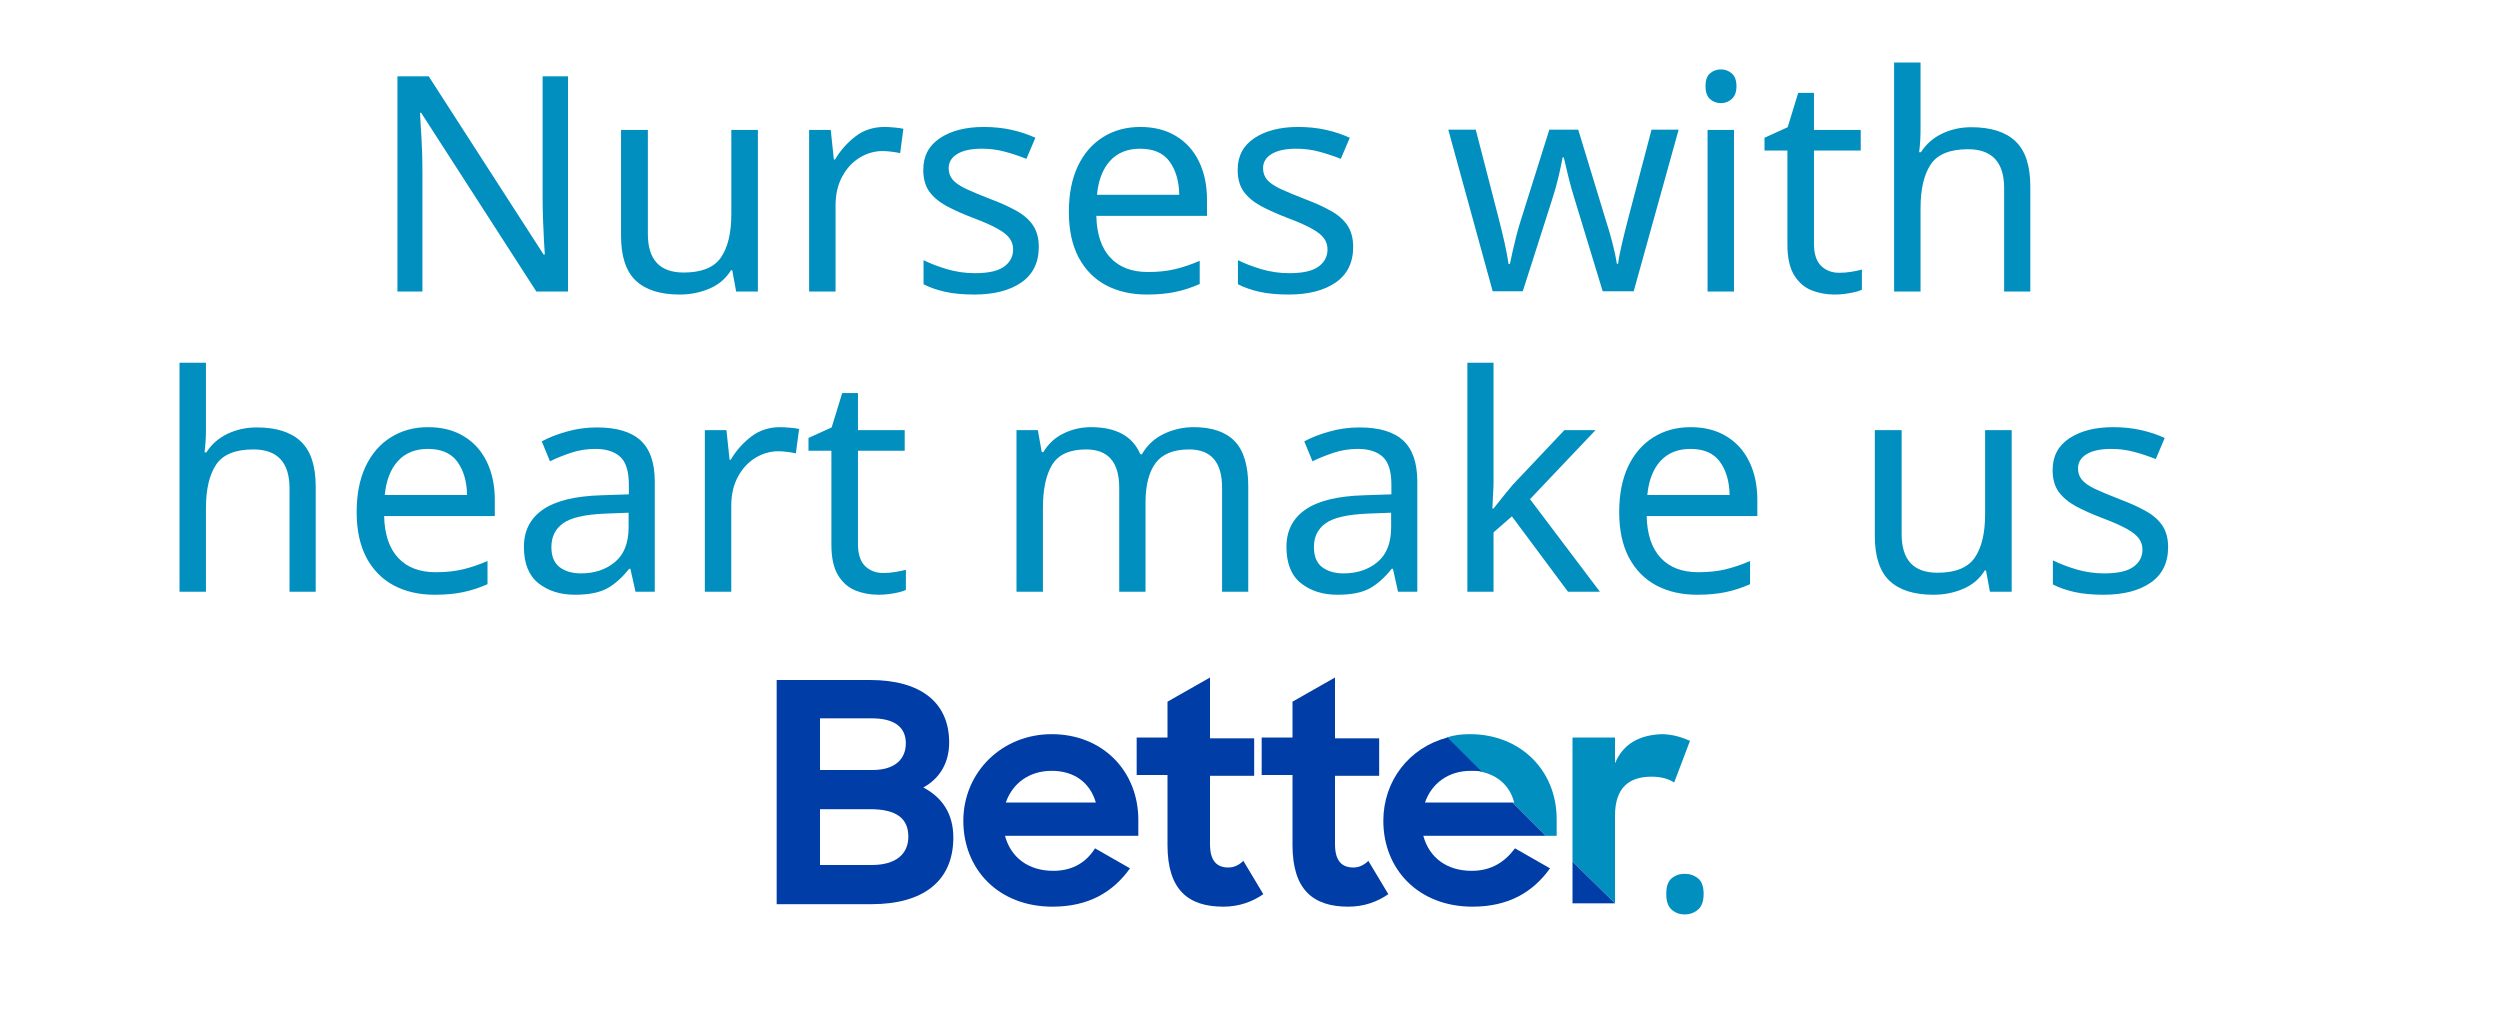
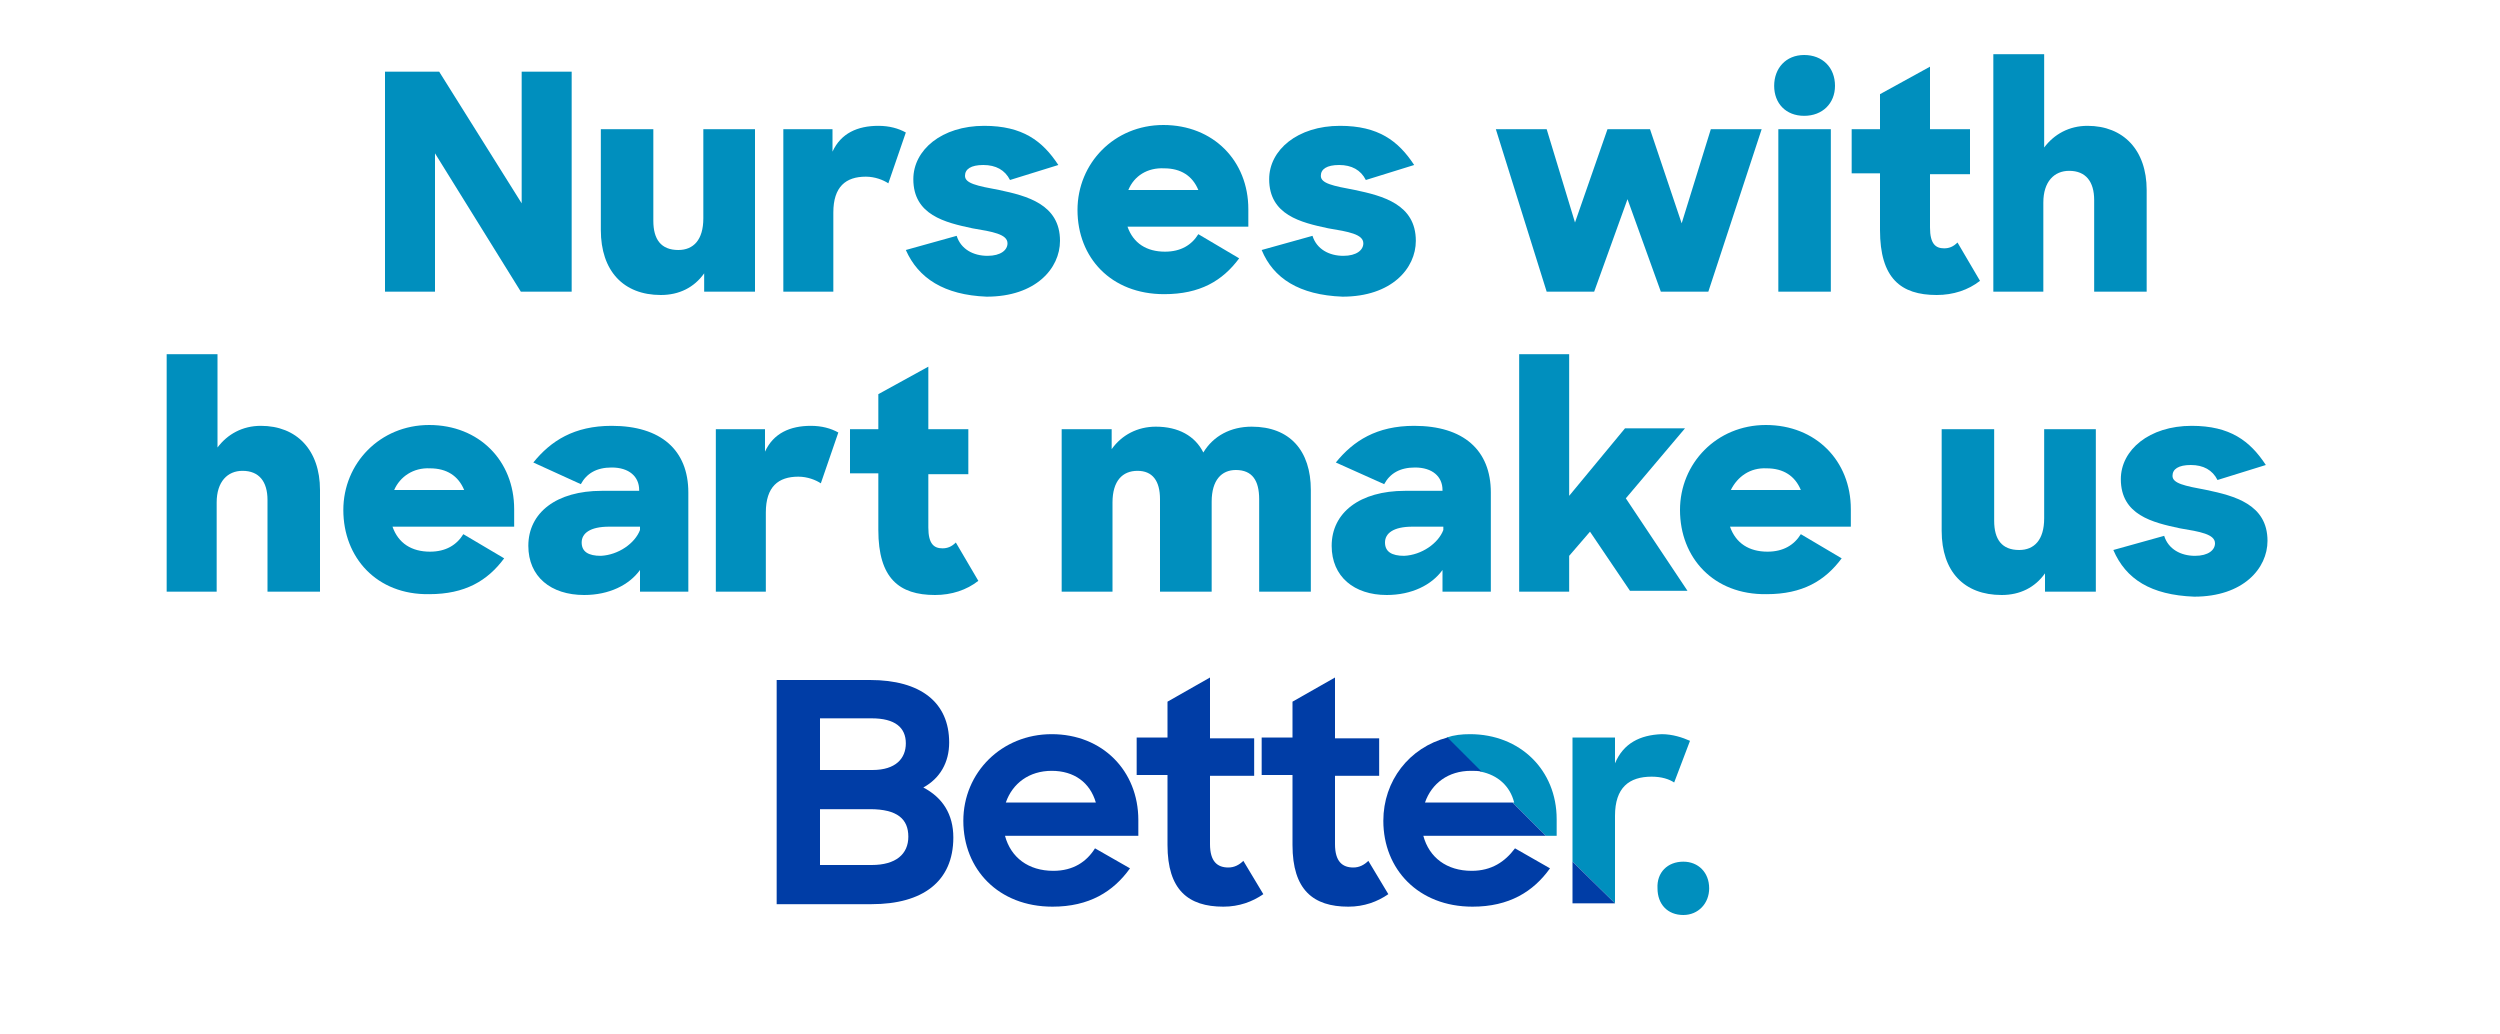
<svg xmlns="http://www.w3.org/2000/svg" version="1.1" id="Layer_1" x="0px" y="0px" viewBox="0 0 300 124" style="enable-background:new 0 0 300 124;" xml:space="preserve">
  <style type="text/css">
	.st0{display:none;}
	.st1{display:inline;fill:#008FBE;}
	.st2{font-family:'SharpSans-Extrabold';}
	.st3{font-size:32.43px;}
	.st4{display:inline;fill:#003DA6;}
- 	.st5{fill:#008FBE;}
- 	.st6{font-size:36.167px;}
+ 	.st5{enable-background:new    ;}
+ 	.st6{fill:#008FBE;}
	.st7{fill:#003DA6;}
- 	.st8{font-family:'SharpSans-Bold';}
</style>
  <g class="st0">
    <text transform="matrix(1 0 0 1 63.5342 38.2568)" class="st1 st2 st3">Cardiac RN</text>
    <text transform="matrix(1 0 0 1 57.4536 71.6401)" class="st1 st2 st3">Hiring Event</text>
    <text transform="matrix(1 0 0 1 242.5459 71.6401)" class="st1 st2 st3"> </text>
    <text transform="matrix(1 0 0 1 58.4106 105.0239)" class="st4 st2 st3">February 19</text>
  </g>
  <g>
-     <text transform="matrix(1 0 0 1 44.1771 34.9851)" class="st5 st2 st6">Nurses with</text>
-     <text transform="matrix(1 0 0 1 18.4631 71.0099)" class="st5 st2 st6">heart make us </text>
+     <g class="st5">
+       <path class="st6" d="M46.1,8.6h6.6l9.9,15.8V8.6h6V35h-6.1L52.2,18.4V35h-6V8.6z" />
+       <path class="st6" d="M72.1,27.6V15.5h6.3v11c0,2.2,0.9,3.5,3,3.5c1.8,0,3-1.2,3-3.8V15.5l6.2,0v19.5l-6.1,0v-2.2    c-1.2,1.7-3,2.6-5.2,2.6C74.8,35.4,72.1,32.5,72.1,27.6z" />
+       <path class="st6" d="M93.9,15.5h6v2.7c1-2.2,3-3.1,5.5-3.1c1.3,0,2.4,0.3,3.3,0.8l-2.1,6.1c-0.6-0.4-1.6-0.8-2.7-0.8    c-2.4,0-3.9,1.2-3.9,4.3V35h-6V15.5z" />
+       <path class="st6" d="M108.7,30l6.1-1.7c0.5,1.6,2,2.4,3.7,2.4c1.6,0,2.4-0.7,2.4-1.5c0-1.1-1.8-1.4-4.2-1.8    c-3.3-0.7-7.1-1.6-7.1-5.9c0-3.5,3.4-6.4,8.5-6.4c4.6,0,7,1.8,8.9,4.7l-5.8,1.8c-0.6-1.2-1.7-1.8-3.2-1.8c-1.5,0-2.2,0.5-2.2,1.3    c0,0.9,1.4,1.2,4.1,1.7c3.3,0.7,7.3,1.7,7.3,6.1c0,3.3-2.9,6.7-8.8,6.7C113.3,35.4,110.2,33.4,108.7,30z" />
+       <path class="st6" d="M129.3,25.2c0-5.6,4.4-10.2,10.3-10.2c6,0,10.2,4.3,10.2,10.1v2.1h-14.5c0.7,2,2.3,3,4.5,3    c1.9,0,3.2-0.8,4-2.1l4.9,2.9c-2,2.7-4.7,4.3-9,4.3C133.3,35.3,129.3,30.9,129.3,25.2z M135.4,22.8h8.4c-0.7-1.7-2.1-2.6-4.1-2.6    C137.7,20.1,136.1,21.1,135.4,22.8z" />
+       <path class="st6" d="M151.4,30l6.1-1.7c0.5,1.6,2,2.4,3.7,2.4c1.6,0,2.4-0.7,2.4-1.5c0-1.1-1.8-1.4-4.2-1.8    c-3.3-0.7-7.1-1.6-7.1-5.9c0-3.5,3.4-6.4,8.5-6.4c4.6,0,7,1.8,8.9,4.7l-5.8,1.8c-0.6-1.2-1.7-1.8-3.2-1.8c-1.5,0-2.2,0.5-2.2,1.3    c0,0.9,1.4,1.2,4.1,1.7c3.3,0.7,7.3,1.7,7.3,6.1c0,3.3-2.9,6.7-8.8,6.7C155.9,35.4,152.8,33.4,151.4,30z" />
+       <path class="st6" d="M179.5,15.5h6.1l3.4,11.2l3.9-11.2h5.1l3.8,11.3l3.5-11.3h6.1L205,35h-5.7l-4-11.1l-4,11.1h-5.7L179.5,15.5z" />
+       <path class="st6" d="M216.5,6.6c2.2,0,3.7,1.5,3.7,3.7c0,2.1-1.5,3.6-3.7,3.6s-3.6-1.5-3.6-3.6C212.9,8.2,214.3,6.6,216.5,6.6z     M213.4,15.5h6.3V35h-6.3V15.5z" />
+       <path class="st6" d="M222.2,15.5h3.4v-4.2l6-3.3v7.5h4.8v5.4h-4.8v6.4c0,2,0.7,2.5,1.7,2.5c0.6,0,1.1-0.2,1.6-0.7l2.7,4.6    c-1.4,1.1-3.2,1.7-5.2,1.7c-4.3,0-6.8-2-6.8-7.8v-6.8h-3.4V15.5z" />
+       <path class="st6" d="M239.3,6.5h6v11.2c1.2-1.6,3-2.6,5.2-2.6c4.3,0,7.1,2.9,7.1,7.7V35h-6.3V24c0-2.2-1-3.5-3-3.5    c-1.8,0-3.1,1.3-3.1,3.8V35h-6V6.5z" />
+     </g>
+     <g class="st5">
+       <path class="st6" d="M20.1,42.5h6v11.2c1.2-1.6,3-2.6,5.2-2.6c4.3,0,7.1,2.9,7.1,7.7V71h-6.3V60c0-2.2-1-3.5-3-3.5    c-1.8,0-3.1,1.3-3.1,3.8V71h-6V42.5z" />
+       <path class="st6" d="M41.2,61.2c0-5.6,4.4-10.2,10.3-10.2c6,0,10.2,4.3,10.2,10.1v2.1H47.1c0.7,2,2.3,3,4.5,3c1.9,0,3.2-0.8,4-2.1    l4.9,2.9c-2,2.7-4.7,4.3-9,4.3C45.2,71.4,41.2,66.9,41.2,61.2z M47.3,58.8h8.4c-0.7-1.7-2.1-2.6-4.1-2.6    C49.6,56.1,48,57.2,47.3,58.8z" />
+       <path class="st6" d="M63.4,65.5c0-4,3.4-6.6,8.8-6.6h4.5v-0.1c0-1.6-1.2-2.7-3.3-2.7c-1.8,0-3,0.7-3.7,2L64,55.5    c2.1-2.6,4.9-4.4,9.4-4.4c5.9,0,9.2,2.9,9.2,8V71h-5.8v-2.6c-1.3,1.8-3.7,3-6.7,3C66.1,71.4,63.4,69.2,63.4,65.5z M76.8,63.6v-0.4    h-3.7c-2.3,0-3.3,0.8-3.3,1.9c0,1.1,0.8,1.6,2.3,1.6C74.2,66.6,76.2,65.2,76.8,63.6z" />
+       <path class="st6" d="M85.8,51.5h6v2.7c1-2.2,3-3.1,5.5-3.1c1.3,0,2.4,0.3,3.3,0.8l-2.1,6.1c-0.6-0.4-1.6-0.8-2.7-0.8    c-2.4,0-3.9,1.2-3.9,4.3V71h-6V51.5z" />
+       <path class="st6" d="M102,51.5h3.4v-4.2l6-3.3v7.5h4.8v5.4h-4.8v6.4c0,2,0.7,2.5,1.7,2.5c0.6,0,1.1-0.2,1.6-0.7l2.7,4.6    c-1.4,1.1-3.2,1.7-5.2,1.7c-4.3,0-6.8-2-6.8-7.8v-6.8H102V51.5z" />
+       <path class="st6" d="M127.3,51.5h6.1v2.4c1.2-1.7,3.1-2.7,5.3-2.7c2.7,0,4.7,1.1,5.7,3.1c1.2-2,3.3-3.1,5.8-3.1    c4.6,0,7.1,2.9,7.1,7.6V71h-6.2V59.9c0-2.2-0.8-3.5-2.8-3.5c-1.7,0-2.9,1.2-2.9,3.8V71h-6.2V59.9c0-2.2-0.9-3.4-2.7-3.4    c-1.8,0-3,1.2-3,3.8V71h-6.1V51.5z" />
+       <path class="st6" d="M159.8,65.5c0-4,3.4-6.6,8.8-6.6h4.5v-0.1c0-1.6-1.2-2.7-3.3-2.7c-1.8,0-3,0.7-3.7,2l-5.8-2.6    c2.1-2.6,4.9-4.4,9.4-4.4c5.9,0,9.2,2.9,9.2,8V71h-5.8v-2.6c-1.3,1.8-3.7,3-6.7,3C162.5,71.4,159.8,69.2,159.8,65.5z M173.2,63.6    v-0.4h-3.7c-2.3,0-3.3,0.8-3.3,1.9c0,1.1,0.8,1.6,2.3,1.6C170.6,66.6,172.6,65.2,173.2,63.6z" />
+       <path class="st6" d="M190.8,63.8l-2.5,2.9V71h-6V42.5h6v17l6.7-8.1h7.2l-7.1,8.4l7.4,11.1h-6.9L190.8,63.8z" />
+       <path class="st6" d="M201.6,61.2c0-5.6,4.4-10.2,10.3-10.2c6,0,10.2,4.3,10.2,10.1v2.1h-14.5c0.7,2,2.3,3,4.5,3    c1.9,0,3.2-0.8,4-2.1l4.9,2.9c-2,2.7-4.7,4.3-9,4.3C205.6,71.4,201.6,66.9,201.6,61.2z M207.7,58.8h8.4c-0.7-1.7-2.1-2.6-4.1-2.6    C210,56.1,208.5,57.2,207.7,58.8z" />
+       <path class="st6" d="M233,63.7V51.5h6.3v11c0,2.2,0.9,3.5,3,3.5c1.8,0,3-1.2,3-3.8V51.5l6.2,0V71l-6.1,0v-2.2    c-1.2,1.7-3,2.6-5.2,2.6C235.7,71.4,233,68.6,233,63.7z" />
+       <path class="st6" d="M253.6,66l6.1-1.7c0.5,1.6,2,2.4,3.7,2.4c1.6,0,2.4-0.7,2.4-1.5c0-1.1-1.8-1.4-4.2-1.8    c-3.3-0.7-7.1-1.6-7.1-5.9c0-3.5,3.4-6.4,8.5-6.4c4.6,0,7,1.8,8.9,4.7l-5.8,1.8c-0.6-1.2-1.7-1.8-3.2-1.8c-1.5,0-2.2,0.5-2.2,1.3    c0,0.9,1.4,1.2,4.1,1.7c3.3,0.7,7.3,1.7,7.3,6.1c0,3.3-2.9,6.7-8.8,6.7C258.1,71.4,255.1,69.5,253.6,66z" />
+     </g>
    <g>
-       <path class="st5" d="M193.8,91.6v-3.1h-5.1v14.9l5.1,5l0,0V97.9c0-3.4,1.7-4.7,4.4-4.7c1.2,0,2.1,0.3,2.7,0.7l1.9-5    c-0.9-0.4-2.1-0.8-3.4-0.8C196.8,88.2,194.8,89.2,193.8,91.6" />
-       <path class="st5" d="M186.8,98.3c0-5.9-4.4-10.2-10.4-10.2c-1,0-1.9,0.1-2.8,0.4l4.1,4.1c2,0.4,3.5,1.7,4,3.7h-0.2l4,4h1.3    L186.8,98.3L186.8,98.3z" />
+       <path class="st6" d="M193.8,91.6v-3.1h-5.1v14.9l5.1,5l0,0V97.9c0-3.4,1.7-4.7,4.4-4.7c1.2,0,2.1,0.3,2.7,0.7l1.9-5    c-0.9-0.4-2.1-0.8-3.4-0.8C196.8,88.2,194.8,89.2,193.8,91.6" />
+       <path class="st6" d="M186.8,98.3c0-5.9-4.4-10.2-10.4-10.2c-1,0-1.9,0.1-2.8,0.4l4.1,4.1c2,0.4,3.5,1.7,4,3.7h-0.2l4,4h1.3    L186.8,98.3L186.8,98.3z" />
      <polygon class="st7" points="188.7,103.4 188.7,108.4 193.8,108.4   " />
      <g>
        <path class="st7" d="M176.6,104.5c-3,0-5.1-1.6-5.8-4.2h14.7l-4-4H171c0.8-2.3,2.8-3.8,5.5-3.8c0.5,0,0.9,0,1.3,0.1l-4.1-4.1     c-4.6,1.2-7.7,5.2-7.7,10c0,5.8,4.2,10.3,10.7,10.3c4.4,0,7.3-1.8,9.3-4.6l-4.2-2.4C180.6,103.4,179,104.5,176.6,104.5" />
        <path class="st7" d="M162.4,104.1c-1.3,0-2.2-0.7-2.2-2.8v-8.2h5.3v-4.5h-5.3v-7.3l-5.1,2.9v4.3h-3.7V93h3.7v8.4     c0,5.4,2.5,7.4,6.7,7.4c1.9,0,3.5-0.6,4.8-1.5l-2.4-4C163.7,103.8,163.1,104.1,162.4,104.1" />
        <path class="st7" d="M147.4,104.1c-1.3,0-2.2-0.7-2.2-2.8v-8.2h5.3v-4.5h-5.3v-7.3l-5.1,2.9v4.3h-3.7V93h3.7v8.4     c0,5.4,2.5,7.4,6.7,7.4c1.9,0,3.5-0.6,4.8-1.5l-2.4-4C148.7,103.8,148.1,104.1,147.4,104.1" />
        <path class="st7" d="M120.7,96.3c0.8-2.3,2.8-3.8,5.5-3.8s4.6,1.4,5.3,3.8H120.7z M126.2,88.1c-6,0-10.6,4.6-10.6,10.4     s4.2,10.3,10.7,10.3c4.4,0,7.3-1.8,9.3-4.6l-4.2-2.4c-1,1.6-2.6,2.7-5,2.7c-3,0-5.1-1.6-5.8-4.2h16v-1.9     C136.6,92.5,132.3,88.1,126.2,88.1" />
        <path class="st7" d="M104.6,103.8h-6.2v-6.7h6c3.3,0,4.6,1.2,4.6,3.3S107.5,103.8,104.6,103.8 M98.4,86.2h6.2     c2.8,0,4.1,1.1,4.1,3c0,1.8-1.2,3.2-4,3.2h-6.3C98.4,92.4,98.4,86.2,98.4,86.2z M110.8,94.5c2-1.1,3.1-3,3.1-5.4     c0-4.8-3.4-7.5-9.5-7.5H93.2v26.9h11.4c6.1,0,9.8-2.7,9.8-8C114.4,97.7,113.1,95.7,110.8,94.5" />
      </g>
-       <text transform="matrix(1 0 0 1 197.342 109.2319)" class="st5 st8 st6">.</text>
+       <g class="st5">
+         <path class="st6" d="M202,103.4c1.8,0,3.1,1.3,3.1,3.2c0,1.8-1.3,3.2-3.1,3.2c-1.9,0-3.1-1.3-3.1-3.2     C198.8,104.7,200.1,103.4,202,103.4z" />
+       </g>
    </g>
  </g>
</svg>
